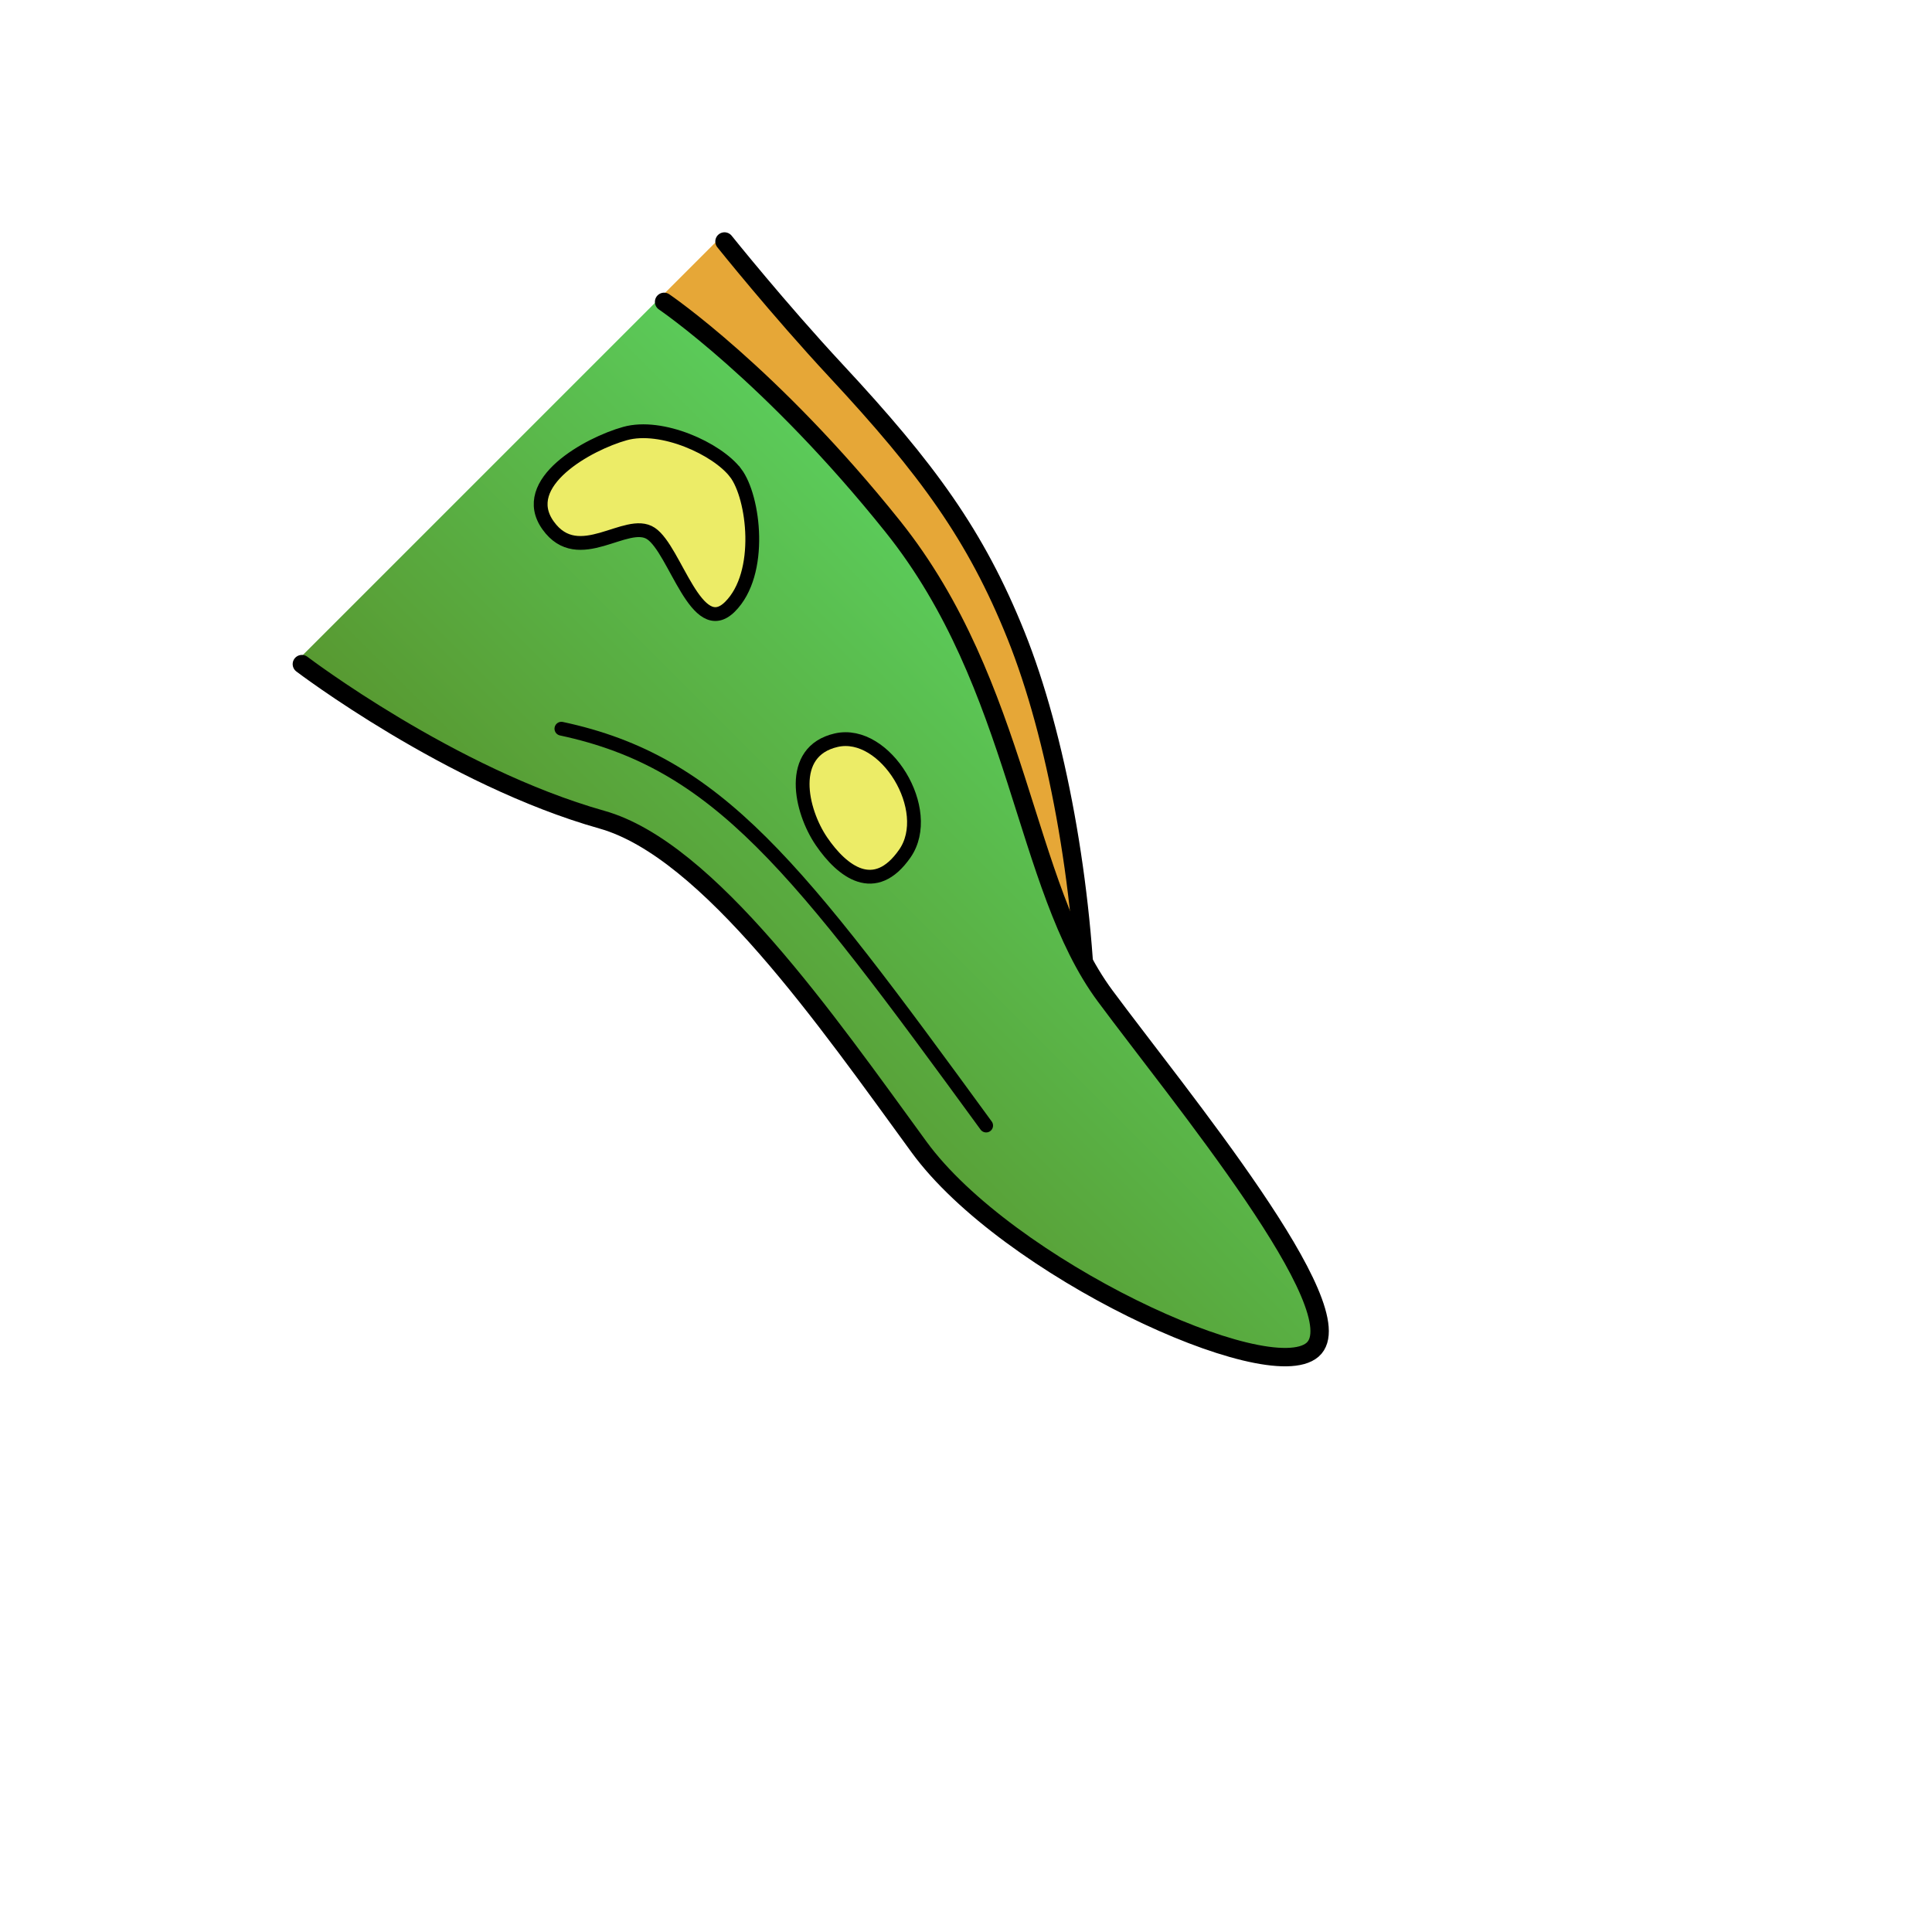
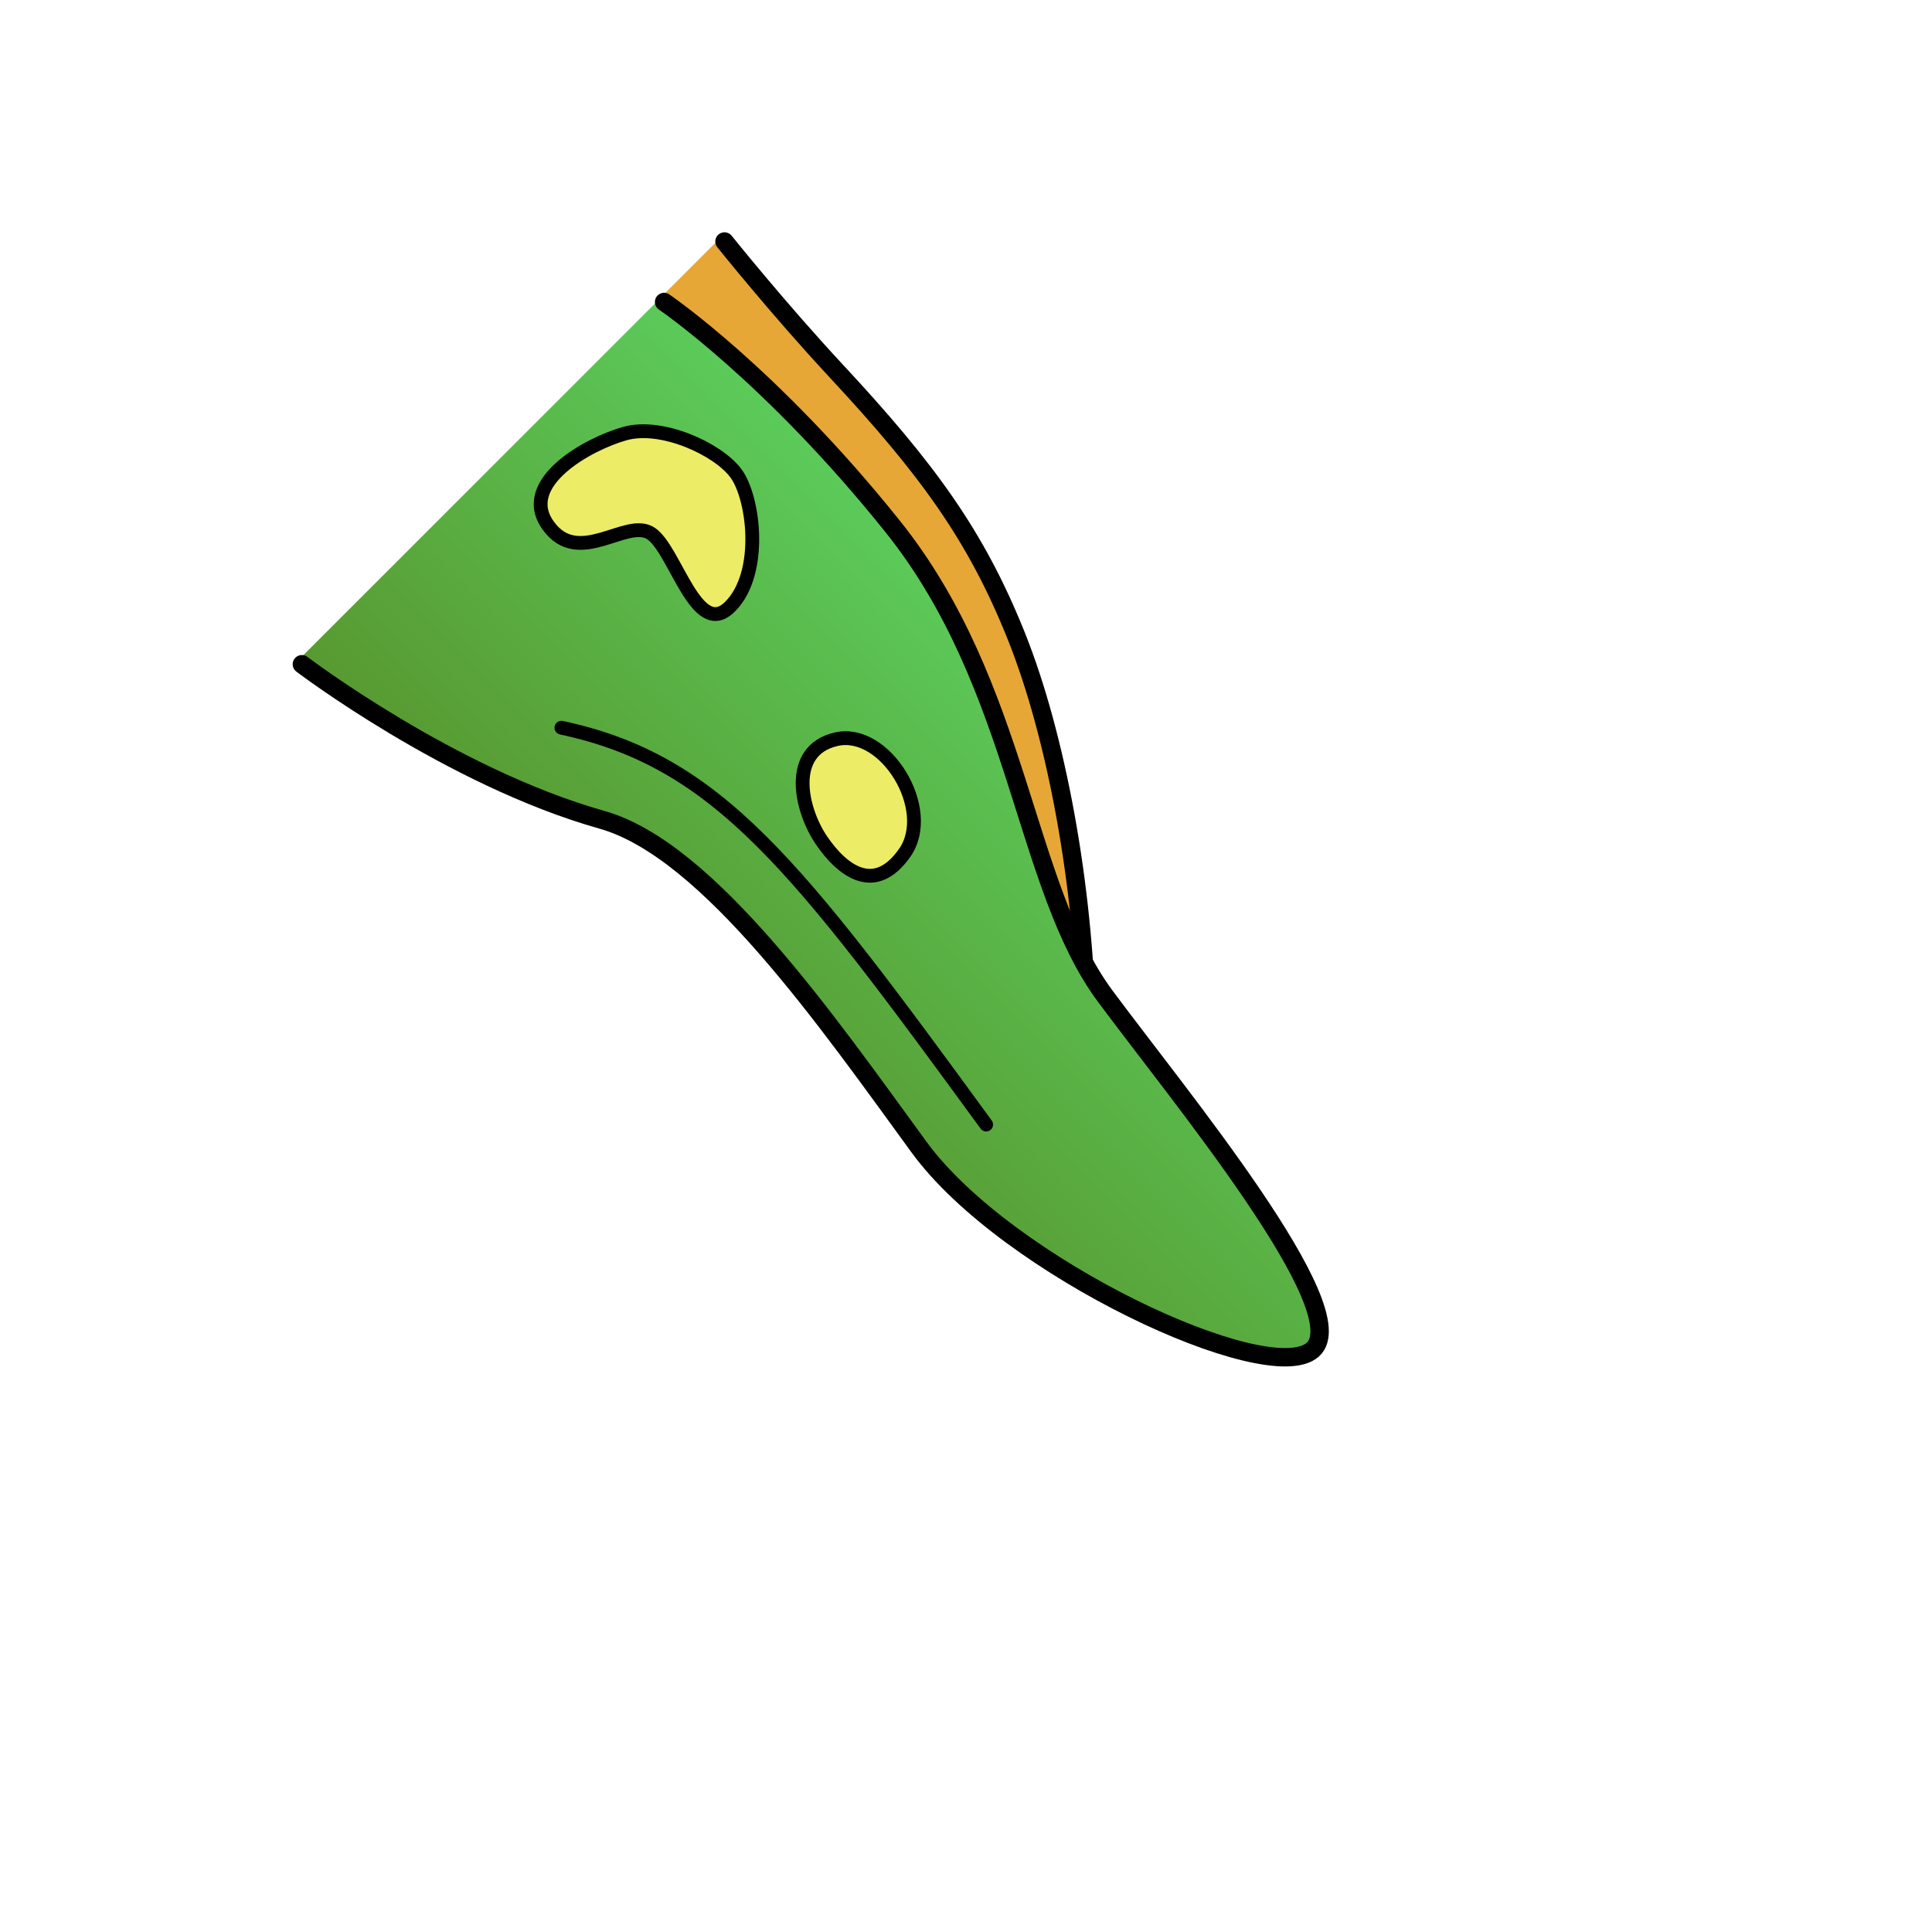
- <svg xmlns="http://www.w3.org/2000/svg" xmlns:xlink="http://www.w3.org/1999/xlink" width="84" height="84" id="svg2" version="1.1">
-   <defs id="defs4">
-     <linearGradient id="linearGradient3763">
-       <stop style="stop-color:#5bca59;stop-opacity:1;" offset="0" id="stop3765" />
-       <stop style="stop-color:#589931;stop-opacity:1;" offset="1" id="stop3767" />
+ <svg xmlns="http://www.w3.org/2000/svg" viewBox="0 0 84 84" version="1.1">
+   <defs>
+     <linearGradient id="a" y2="68.25" y1="52.5" gradientTransform="matrix(-1 0 0 1 84 968.36)" gradientUnits="userSpaceOnUse" x1="15.75" x2="31.5">
+       <stop offset="0" stop-color="#5bca59" />
+       <stop offset="1" stop-color="#589931" />
    </linearGradient>
-     <linearGradient id="linearGradient3763-4">
-       <stop style="stop-color:#5bca59;stop-opacity:1;" offset="0" id="stop3765-0" />
-       <stop style="stop-color:#589931;stop-opacity:1;" offset="1" id="stop3767-9" />
-     </linearGradient>
-     <linearGradient xlink:href="#linearGradient3763-5" id="linearGradient3769-1" x1="15.75" y1="52.5" x2="31.5" y2="68.25" gradientUnits="userSpaceOnUse" />
-     <linearGradient id="linearGradient3763-5">
-       <stop style="stop-color:#5bca59;stop-opacity:1;" offset="0" id="stop3765-2" />
-       <stop style="stop-color:#589931;stop-opacity:1;" offset="1" id="stop3767-7" />
-     </linearGradient>
-     <linearGradient xlink:href="#linearGradient3763-4-7" id="linearGradient3769-7-5" x1="15.75" y1="52.5" x2="31.5" y2="68.25" gradientUnits="userSpaceOnUse" gradientTransform="translate(42,926.3622)" />
-     <linearGradient id="linearGradient3763-4-7">
-       <stop style="stop-color:#5bca59;stop-opacity:1;" offset="0" id="stop3765-0-6" />
-       <stop style="stop-color:#589931;stop-opacity:1;" offset="1" id="stop3767-9-1" />
-     </linearGradient>
-     <linearGradient id="linearGradient3763-6">
-       <stop style="stop-color:#5bca59;stop-opacity:1;" offset="0" id="stop3765-9" />
-       <stop style="stop-color:#589931;stop-opacity:1;" offset="1" id="stop3767-8" />
-     </linearGradient>
-     <linearGradient id="linearGradient4109">
-       <stop style="stop-color:#5bca59;stop-opacity:1;" offset="0" id="stop4111" />
-       <stop style="stop-color:#589931;stop-opacity:1;" offset="1" id="stop4113" />
-     </linearGradient>
-     <linearGradient id="linearGradient3763-4-2">
-       <stop style="stop-color:#5bca59;stop-opacity:1;" offset="0" id="stop3765-0-3" />
-       <stop style="stop-color:#589931;stop-opacity:1;" offset="1" id="stop3767-9-8" />
-     </linearGradient>
-     <linearGradient id="linearGradient4120">
-       <stop style="stop-color:#5bca59;stop-opacity:1;" offset="0" id="stop4122" />
-       <stop style="stop-color:#589931;stop-opacity:1;" offset="1" id="stop4124" />
-     </linearGradient>
-     <linearGradient xlink:href="#linearGradient3763-7" id="linearGradient3769-78" x1="15.75" y1="52.5" x2="31.5" y2="68.25" gradientUnits="userSpaceOnUse" />
-     <linearGradient id="linearGradient3763-7">
-       <stop style="stop-color:#5bca59;stop-opacity:1;" offset="0" id="stop3765-8" />
-       <stop style="stop-color:#589931;stop-opacity:1;" offset="1" id="stop3767-1" />
-     </linearGradient>
-     <linearGradient xlink:href="#linearGradient3763-7" id="linearGradient4092-60" x1="15.75" y1="52.5" x2="31.5" y2="68.25" gradientUnits="userSpaceOnUse" />
-     <linearGradient id="linearGradient4244">
-       <stop style="stop-color:#5bca59;stop-opacity:1;" offset="0" id="stop4246" />
-       <stop style="stop-color:#589931;stop-opacity:1;" offset="1" id="stop4248" />
-     </linearGradient>
-     <linearGradient xlink:href="#linearGradient3763-0" id="linearGradient3769-0" x1="15.75" y1="52.5" x2="31.5" y2="68.25" gradientUnits="userSpaceOnUse" gradientTransform="matrix(-1,0,0,1,84,1094.362)" />
-     <linearGradient id="linearGradient3763-0">
-       <stop style="stop-color:#5bca59;stop-opacity:1;" offset="0" id="stop3765-7" />
-       <stop style="stop-color:#589931;stop-opacity:1;" offset="1" id="stop3767-2" />
-     </linearGradient>
-     <linearGradient xlink:href="#linearGradient3763-0" id="linearGradient4092-5" x1="15.75" y1="52.5" x2="31.5" y2="68.25" gradientUnits="userSpaceOnUse" gradientTransform="matrix(-1,0,0,1,84,1094.362)" />
-     <linearGradient id="linearGradient4369">
-       <stop style="stop-color:#5bca59;stop-opacity:1;" offset="0" id="stop4371" />
-       <stop style="stop-color:#589931;stop-opacity:1;" offset="1" id="stop4373" />
-     </linearGradient>
-     <linearGradient id="linearGradient3763-0-8">
-       <stop style="stop-color:#5bca59;stop-opacity:1;" offset="0" id="stop3765-7-3" />
-       <stop style="stop-color:#589931;stop-opacity:1;" offset="1" id="stop3767-2-5" />
-     </linearGradient>
-     <linearGradient id="linearGradient4435">
-       <stop style="stop-color:#5bca59;stop-opacity:1;" offset="0" id="stop4437" />
-       <stop style="stop-color:#589931;stop-opacity:1;" offset="1" id="stop4439" />
-     </linearGradient>
-     <linearGradient gradientTransform="translate(42,926.3622)" xlink:href="#linearGradient3763-6-2" id="linearGradient3769-8-7" x1="15.75" y1="52.5" x2="31.5" y2="68.25" gradientUnits="userSpaceOnUse" />
-     <linearGradient id="linearGradient3763-6-2">
-       <stop style="stop-color:#5bca59;stop-opacity:1;" offset="0" id="stop3765-9-1" />
-       <stop style="stop-color:#589931;stop-opacity:1;" offset="1" id="stop3767-8-4" />
-     </linearGradient>
-     <linearGradient gradientTransform="translate(42,926.3622)" xlink:href="#linearGradient3763-6-2" id="linearGradient4092-6-9" x1="15.75" y1="52.5" x2="31.5" y2="68.25" gradientUnits="userSpaceOnUse" />
-     <linearGradient id="linearGradient4501">
-       <stop style="stop-color:#5bca59;stop-opacity:1;" offset="0" id="stop4503" />
-       <stop style="stop-color:#589931;stop-opacity:1;" offset="1" id="stop4505" />
-     </linearGradient>
-     <linearGradient y2="68.25" x2="31.5" y1="52.5" x1="15.75" gradientTransform="translate(-63,1031.362)" gradientUnits="userSpaceOnUse" id="linearGradient4509" xlink:href="#linearGradient3763-6-2" />
-     <linearGradient y2="68.25" x2="31.5" y1="52.5" x1="15.75" gradientTransform="translate(-63,1031.362)" gradientUnits="userSpaceOnUse" id="linearGradient4511" xlink:href="#linearGradient3763-6-2" />
-     <linearGradient y2="68.25" x2="31.5" y1="52.5" x1="15.75" gradientTransform="translate(0,968.3622)" gradientUnits="userSpaceOnUse" id="linearGradient4509-3" xlink:href="#linearGradient3763-6-2-5" />
-     <linearGradient id="linearGradient3763-6-2-5">
-       <stop style="stop-color:#5bca59;stop-opacity:1;" offset="0" id="stop3765-9-1-0" />
-       <stop style="stop-color:#589931;stop-opacity:1;" offset="1" id="stop3767-8-4-7" />
-     </linearGradient>
-     <linearGradient y2="68.25" x2="31.5" y1="52.5" x1="15.75" gradientTransform="translate(0,968.3622)" gradientUnits="userSpaceOnUse" id="linearGradient4511-6" xlink:href="#linearGradient3763-6-2-5" />
-     <linearGradient id="linearGradient4593">
-       <stop style="stop-color:#5bca59;stop-opacity:1;" offset="0" id="stop4595" />
-       <stop style="stop-color:#589931;stop-opacity:1;" offset="1" id="stop4597" />
-     </linearGradient>
-     <linearGradient y2="68.25" x2="31.5" y1="52.5" x1="15.75" gradientTransform="matrix(-1,0,0,1,21,1031.362)" gradientUnits="userSpaceOnUse" id="linearGradient4600" xlink:href="#linearGradient3763-6-2-5" />
-     <linearGradient y2="68.25" x2="31.5" y1="52.5" x1="15.75" gradientTransform="matrix(-1,0,0,1,21,1031.362)" gradientUnits="userSpaceOnUse" id="linearGradient4602" xlink:href="#linearGradient3763-6-2-5" />
-     <linearGradient y2="68.25" x2="31.5" y1="52.5" x1="15.75" gradientTransform="matrix(-1,0,0,1,84,968.3622)" gradientUnits="userSpaceOnUse" id="linearGradient4600-3" xlink:href="#linearGradient3763-6-2-5-6" />
-     <linearGradient id="linearGradient3763-6-2-5-6">
-       <stop style="stop-color:#5bca59;stop-opacity:1;" offset="0" id="stop3765-9-1-0-4" />
-       <stop style="stop-color:#589931;stop-opacity:1;" offset="1" id="stop3767-8-4-7-4" />
-     </linearGradient>
-     <linearGradient y2="68.25" x2="31.5" y1="52.5" x1="15.75" gradientTransform="matrix(-1,0,0,1,84,968.3622)" gradientUnits="userSpaceOnUse" id="linearGradient4602-1" xlink:href="#linearGradient3763-6-2-5-6" />
-     <linearGradient id="linearGradient4664">
-       <stop style="stop-color:#5bca59;stop-opacity:1;" offset="0" id="stop4666" />
-       <stop style="stop-color:#589931;stop-opacity:1;" offset="1" id="stop4668" />
-     </linearGradient>
-     <linearGradient y2="68.25" x2="31.5" y1="52.5" x1="15.75" gradientTransform="translate(0,968.3622)" gradientUnits="userSpaceOnUse" id="linearGradient4509-5" xlink:href="#linearGradient3763-6-2-7" />
-     <linearGradient id="linearGradient3763-6-2-7">
-       <stop style="stop-color:#5bca59;stop-opacity:1;" offset="0" id="stop3765-9-1-4" />
-       <stop style="stop-color:#589931;stop-opacity:1;" offset="1" id="stop3767-8-4-73" />
-     </linearGradient>
-     <linearGradient y2="68.25" x2="31.5" y1="52.5" x1="15.75" gradientTransform="translate(0,968.3622)" gradientUnits="userSpaceOnUse" id="linearGradient4511-4" xlink:href="#linearGradient3763-6-2-7" />
-     <linearGradient id="linearGradient4735">
-       <stop style="stop-color:#5bca59;stop-opacity:1;" offset="0" id="stop4737" />
-       <stop style="stop-color:#589931;stop-opacity:1;" offset="1" id="stop4739" />
-     </linearGradient>
-     <linearGradient y2="68.25" x2="31.5" y1="52.5" x1="15.75" gradientTransform="translate(0,968.3622)" gradientUnits="userSpaceOnUse" id="linearGradient4509-8" xlink:href="#linearGradient3763-6-2-8" />
-     <linearGradient id="linearGradient3763-6-2-8">
-       <stop style="stop-color:#5bca59;stop-opacity:1;" offset="0" id="stop3765-9-1-1" />
-       <stop style="stop-color:#589931;stop-opacity:1;" offset="1" id="stop3767-8-4-5" />
-     </linearGradient>
-     <linearGradient y2="68.25" x2="31.5" y1="52.5" x1="15.75" gradientTransform="translate(0,968.3622)" gradientUnits="userSpaceOnUse" id="linearGradient4511-2" xlink:href="#linearGradient3763-6-2-8" />
-     <linearGradient id="linearGradient4788">
-       <stop style="stop-color:#5bca59;stop-opacity:1;" offset="0" id="stop4790" />
-       <stop style="stop-color:#589931;stop-opacity:1;" offset="1" id="stop4792" />
-     </linearGradient>
-     <linearGradient id="linearGradient3763-6-2-5-9">
-       <stop style="stop-color:#5bca59;stop-opacity:1;" offset="0" id="stop3765-9-1-0-3" />
-       <stop style="stop-color:#589931;stop-opacity:1;" offset="1" id="stop3767-8-4-7-1" />
-     </linearGradient>
-     <linearGradient id="linearGradient4956">
-       <stop style="stop-color:#5bca59;stop-opacity:1;" offset="0" id="stop4958" />
-       <stop style="stop-color:#589931;stop-opacity:1;" offset="1" id="stop4960" />
-     </linearGradient>
-     <linearGradient id="linearGradient3763-6-2-55">
-       <stop style="stop-color:#5bca59;stop-opacity:1;" offset="0" id="stop3765-9-1-5" />
-       <stop style="stop-color:#589931;stop-opacity:1;" offset="1" id="stop3767-8-4-6" />
-     </linearGradient>
-     <linearGradient id="linearGradient4967">
-       <stop style="stop-color:#5bca59;stop-opacity:1;" offset="0" id="stop4969" />
-       <stop style="stop-color:#589931;stop-opacity:1;" offset="1" id="stop4971" />
-     </linearGradient>
-     <linearGradient id="linearGradient3763-0-9">
-       <stop style="stop-color:#5bca59;stop-opacity:1;" offset="0" id="stop3765-7-4" />
-       <stop style="stop-color:#589931;stop-opacity:1;" offset="1" id="stop3767-2-6" />
-     </linearGradient>
-     <linearGradient id="linearGradient4978">
-       <stop style="stop-color:#5bca59;stop-opacity:1;" offset="0" id="stop4980" />
-       <stop style="stop-color:#589931;stop-opacity:1;" offset="1" id="stop4982" />
-     </linearGradient>
-     <linearGradient xlink:href="#linearGradient3763-4-2-9" id="linearGradient3769-7-6-4" x1="15.75" y1="52.5" x2="31.5" y2="68.25" gradientUnits="userSpaceOnUse" gradientTransform="translate(189,905.362)" />
-     <linearGradient id="linearGradient3763-4-2-9">
-       <stop style="stop-color:#5bca59;stop-opacity:1;" offset="0" id="stop3765-0-3-0" />
-       <stop style="stop-color:#589931;stop-opacity:1;" offset="1" id="stop3767-9-8-5" />
-     </linearGradient>
-     <linearGradient gradientTransform="translate(147,-21.00015)" xlink:href="#linearGradient3763-4-2-9" id="linearGradient4084-2-3" x1="57.75" y1="978.862" x2="73.5" y2="994.612" gradientUnits="userSpaceOnUse" />
-     <linearGradient id="linearGradient4989">
-       <stop style="stop-color:#5bca59;stop-opacity:1;" offset="0" id="stop4991" />
-       <stop style="stop-color:#589931;stop-opacity:1;" offset="1" id="stop4993" />
-     </linearGradient>
-     <linearGradient gradientTransform="translate(126,968.3621)" xlink:href="#linearGradient3763-6-1" id="linearGradient3769-8-9" x1="15.75" y1="52.5" x2="31.5" y2="68.25" gradientUnits="userSpaceOnUse" />
-     <linearGradient id="linearGradient3763-6-1">
-       <stop style="stop-color:#5bca59;stop-opacity:1;" offset="0" id="stop3765-9-2" />
-       <stop style="stop-color:#589931;stop-opacity:1;" offset="1" id="stop3767-8-8" />
-     </linearGradient>
-     <linearGradient gradientTransform="translate(126,968.3621)" xlink:href="#linearGradient3763-6-1" id="linearGradient4092-6-8" x1="15.75" y1="52.5" x2="31.5" y2="68.25" gradientUnits="userSpaceOnUse" />
-     <linearGradient id="linearGradient5000">
-       <stop style="stop-color:#5bca59;stop-opacity:1;" offset="0" id="stop5002" />
-       <stop style="stop-color:#589931;stop-opacity:1;" offset="1" id="stop5004" />
-     </linearGradient>
-     <linearGradient xlink:href="#linearGradient3763-6" id="linearGradient5223" gradientUnits="userSpaceOnUse" gradientTransform="translate(0,968.3622)" x1="15.75" y1="52.5" x2="31.5" y2="68.25" />
-     <linearGradient xlink:href="#linearGradient3763-6" id="linearGradient5225" gradientUnits="userSpaceOnUse" gradientTransform="translate(0,968.3622)" x1="15.75" y1="52.5" x2="31.5" y2="68.25" />
-     <linearGradient id="linearGradient3763-6-2-9">
-       <stop style="stop-color:#5bca59;stop-opacity:1;" offset="0" id="stop3765-9-1-8" />
-       <stop style="stop-color:#589931;stop-opacity:1;" offset="1" id="stop3767-8-4-56" />
-     </linearGradient>
-     <linearGradient id="linearGradient5242">
-       <stop style="stop-color:#5bca59;stop-opacity:1;" offset="0" id="stop5244" />
-       <stop style="stop-color:#589931;stop-opacity:1;" offset="1" id="stop5246" />
-     </linearGradient>
-     <linearGradient xlink:href="#linearGradient3763-6-27" id="linearGradient5223-7" gradientUnits="userSpaceOnUse" gradientTransform="matrix(-1,0,0,1,147,1031.362)" x1="15.75" y1="52.5" x2="31.5" y2="68.25" />
-     <linearGradient id="linearGradient3763-6-27">
-       <stop style="stop-color:#5bca59;stop-opacity:1;" offset="0" id="stop3765-9-26" />
-       <stop style="stop-color:#589931;stop-opacity:1;" offset="1" id="stop3767-8-47" />
-     </linearGradient>
-     <linearGradient xlink:href="#linearGradient3763-6-27" id="linearGradient5225-1" gradientUnits="userSpaceOnUse" gradientTransform="matrix(-1,0,0,1,147,1031.362)" x1="15.75" y1="52.5" x2="31.5" y2="68.25" />
-     <linearGradient id="linearGradient5253">
-       <stop style="stop-color:#5bca59;stop-opacity:1;" offset="0" id="stop5255" />
-       <stop style="stop-color:#589931;stop-opacity:1;" offset="1" id="stop5257" />
-     </linearGradient>
-     <linearGradient xlink:href="#linearGradient3763-6-4" id="linearGradient5223-3" gradientUnits="userSpaceOnUse" gradientTransform="translate(0,968.3622)" x1="15.75" y1="52.5" x2="31.5" y2="68.25" />
-     <linearGradient id="linearGradient3763-6-4">
-       <stop style="stop-color:#5bca59;stop-opacity:1;" offset="0" id="stop3765-9-7" />
-       <stop style="stop-color:#589931;stop-opacity:1;" offset="1" id="stop3767-8-88" />
-     </linearGradient>
-     <linearGradient xlink:href="#linearGradient3763-6-4" id="linearGradient5225-16" gradientUnits="userSpaceOnUse" gradientTransform="translate(0,968.3622)" x1="15.75" y1="52.5" x2="31.5" y2="68.25" />
-     <linearGradient id="linearGradient5365">
-       <stop style="stop-color:#5bca59;stop-opacity:1;" offset="0" id="stop5367" />
-       <stop style="stop-color:#589931;stop-opacity:1;" offset="1" id="stop5369" />
-     </linearGradient>
-     <linearGradient xlink:href="#linearGradient3763-6-17" id="linearGradient5223-6" gradientUnits="userSpaceOnUse" gradientTransform="translate(0,968.3622)" x1="15.75" y1="52.5" x2="31.5" y2="68.25" />
-     <linearGradient id="linearGradient3763-6-17">
-       <stop style="stop-color:#5bca59;stop-opacity:1;" offset="0" id="stop3765-9-23" />
-       <stop style="stop-color:#589931;stop-opacity:1;" offset="1" id="stop3767-8-7" />
-     </linearGradient>
-     <linearGradient xlink:href="#linearGradient3763-6-17" id="linearGradient5225-8" gradientUnits="userSpaceOnUse" gradientTransform="translate(0,968.3622)" x1="15.75" y1="52.5" x2="31.5" y2="68.25" />
-     <linearGradient id="linearGradient5438">
-       <stop style="stop-color:#5bca59;stop-opacity:1;" offset="0" id="stop5440" />
-       <stop style="stop-color:#589931;stop-opacity:1;" offset="1" id="stop5442" />
-     </linearGradient>
-     <linearGradient y2="68.25" x2="52.5" y1="52.5" x1="68.25" gradientTransform="translate(0,968.3622)" gradientUnits="userSpaceOnUse" id="linearGradient5445" xlink:href="#linearGradient3763-6-17" />
-     <linearGradient y2="68.25" x2="52.5" y1="52.5" x1="68.25" gradientTransform="translate(0,968.3622)" gradientUnits="userSpaceOnUse" id="linearGradient5447" xlink:href="#linearGradient3763-6-17" />
-     <linearGradient xlink:href="#linearGradient3763-6-27-1" id="linearGradient5223-7-8" gradientUnits="userSpaceOnUse" gradientTransform="matrix(-1,0,0,1,147,1031.362)" x1="15.75" y1="52.5" x2="31.5" y2="68.25" />
-     <linearGradient id="linearGradient3763-6-27-1">
-       <stop style="stop-color:#5bca59;stop-opacity:1;" offset="0" id="stop3765-9-26-0" />
-       <stop style="stop-color:#589931;stop-opacity:1;" offset="1" id="stop3767-8-47-9" />
-     </linearGradient>
-     <linearGradient xlink:href="#linearGradient3763-6-27-1" id="linearGradient5225-1-2" gradientUnits="userSpaceOnUse" gradientTransform="matrix(-1,0,0,1,147,1031.362)" x1="15.75" y1="52.5" x2="31.5" y2="68.25" />
-     <linearGradient id="linearGradient5573">
-       <stop style="stop-color:#5bca59;stop-opacity:1;" offset="0" id="stop5575" />
-       <stop style="stop-color:#589931;stop-opacity:1;" offset="1" id="stop5577" />
-     </linearGradient>
-     <linearGradient xlink:href="#linearGradient3763-6-27-5" id="linearGradient5223-7-1" gradientUnits="userSpaceOnUse" gradientTransform="matrix(-1,0,0,1,147,1031.362)" x1="15.75" y1="52.5" x2="31.5" y2="68.25" />
-     <linearGradient id="linearGradient3763-6-27-5">
-       <stop style="stop-color:#5bca59;stop-opacity:1;" offset="0" id="stop3765-9-26-7" />
-       <stop style="stop-color:#589931;stop-opacity:1;" offset="1" id="stop3767-8-47-3" />
-     </linearGradient>
-     <linearGradient xlink:href="#linearGradient3763-6-27-5" id="linearGradient5225-1-3" gradientUnits="userSpaceOnUse" gradientTransform="matrix(-1,0,0,1,147,1031.362)" x1="15.75" y1="52.5" x2="31.5" y2="68.25" />
-     <linearGradient id="linearGradient5644">
-       <stop style="stop-color:#5bca59;stop-opacity:1;" offset="0" id="stop5646" />
-       <stop style="stop-color:#589931;stop-opacity:1;" offset="1" id="stop5648" />
-     </linearGradient>
-     <linearGradient y2="68.25" x2="52.5" y1="52.5" x1="68.25" gradientTransform="matrix(-1,0,0,1,147,1031.362)" gradientUnits="userSpaceOnUse" id="linearGradient5651" xlink:href="#linearGradient3763-6-27-5" />
-     <linearGradient y2="68.25" x2="52.5" y1="52.5" x1="68.25" gradientTransform="matrix(-1,0,0,1,147,1031.362)" gradientUnits="userSpaceOnUse" id="linearGradient5653" xlink:href="#linearGradient3763-6-27-5" />
-     <linearGradient xlink:href="#linearGradient3763-0" id="linearGradient3175" gradientUnits="userSpaceOnUse" gradientTransform="matrix(-1,0,0,1,84,968.3622)" x1="15.75" y1="52.5" x2="31.5" y2="68.25" />
-     <linearGradient xlink:href="#linearGradient3763-0" id="linearGradient3177" gradientUnits="userSpaceOnUse" gradientTransform="matrix(-1,0,0,1,84,968.3622)" x1="15.75" y1="52.5" x2="31.5" y2="68.25" />
  </defs>
-   <g id="layer1" transform="translate(0,-968.3622)">
-     <path style="fill:#e6a737;fill-opacity:1;stroke:#e6a737;stroke-width:0.5;stroke-miterlimit:4;stroke-opacity:1;stroke-dasharray:none" d="m 47.25,1012.987 -18.375,-28.875 0,-2.625 2.625,-2.625 c 0,0 2.349,2.933 4.844,5.615 3.987,4.286 6.088,7.168 7.833,11.514 1.745,4.346 2.947,10.848 3.073,16.996 z" id="path3795-21" />
-     <path style="fill:none;stroke:#000000;stroke-width:0.8;stroke-linecap:round;stroke-miterlimit:4;stroke-opacity:1;stroke-dasharray:none" d="m 31.5,978.862 c 0,0 2.349,2.933 4.844,5.615 3.987,4.286 6.088,7.168 7.833,11.514 1.745,4.346 2.947,10.848 3.073,16.996" id="path3795-5-4" />
-     <path style="fill:url(#linearGradient3175);fill-opacity:1;stroke:url(#linearGradient3177);stroke-width:0.5;stroke-miterlimit:4;stroke-opacity:1;stroke-dasharray:none" d="m 48.057,1011.674 c -3.571,-4.806 -3.702,-13.499 -9.238,-20.419 -5.288,-6.61 -9.945,-9.768 -9.945,-9.768 l -15.75,15.75 c 0,0 6.454,4.904 13.049,6.765 4.628,1.306 9.797,8.766 13.788,14.236 3.819,5.233 15.162,10.5 17.106,8.809 1.943,-1.691 -5.841,-11.092 -9.011,-15.372 z" id="path3757-8" />
-     <path style="fill:none;stroke:#000000;stroke-width:0.8;stroke-linecap:round;stroke-miterlimit:4;stroke-opacity:1;stroke-dasharray:none" d="m 13.125,997.237 c 0,0 6.454,4.904 13.049,6.764 4.628,1.306 9.797,8.766 13.788,14.236 3.819,5.233 15.162,10.5 17.106,8.809 1.943,-1.691 -5.841,-11.092 -9.011,-15.372 -3.571,-4.806 -3.702,-13.499 -9.238,-20.419 -5.288,-6.61 -9.945,-9.768 -9.945,-9.768" id="path3757-9-6" />
-     <path style="fill:none;stroke:#000000;stroke-width:0.6;stroke-linecap:round;stroke-linejoin:miter;stroke-miterlimit:4;stroke-opacity:1;stroke-dasharray:none" d="m 24.409,1000.045 c 6.816,1.454 10.223,5.956 18.467,17.254" id="path3773-5-2-3-5-8-4" />
-     <path style="fill:#ecec67;fill-opacity:1;stroke:#000000;stroke-width:0.6;stroke-linecap:butt;stroke-linejoin:miter;stroke-miterlimit:4;stroke-opacity:1;stroke-dasharray:none" d="m 31.983,988.923 c -0.799,-1.052 -3.216,-2.153 -4.807,-1.711 -1.592,0.442 -4.673,2.138 -3.346,3.994 1.326,1.857 3.413,-0.355 4.474,0.353 1.061,0.707 1.974,4.632 3.433,3.184 1.458,-1.448 1.045,-4.768 0.247,-5.82 z" id="path3775-17-89-9-6" />
-     <path style="fill:#ecec67;fill-opacity:1;stroke:#000000;stroke-width:0.6;stroke-linecap:butt;stroke-linejoin:miter;stroke-miterlimit:4;stroke-opacity:1;stroke-dasharray:none" d="m 36.358,1000.544 c -2.134,0.489 -1.548,3.071 -0.641,4.398 0.907,1.327 2.319,2.409 3.625,0.53 1.306,-1.879 -0.85,-5.417 -2.984,-4.928 z" id="path3775-1-1-2-0-8" />
+   <g transform="translate(0 -968.36)">
+     <path fill="#e6a737" stroke-width=".5" stroke="#e6a737" d="m47.25 1013-18.375-28.875v-2.625l2.625-2.625s2.349 2.933 4.844 5.615c3.987 4.286 6.088 7.168 7.833 11.514 1.745 4.346 2.947 10.848 3.073 16.996z" />
+     <path fill="none" stroke-linecap="round" stroke-width=".8" stroke="#000" d="m31.5 978.86s2.349 2.933 4.844 5.615c3.987 4.286 6.088 7.168 7.833 11.514 1.745 4.346 2.947 10.848 3.073 16.996" />
+     <path fill="url(#a)" stroke-width=".5" stroke="url(#a)" d="m48.057 1011.7c-3.571-4.806-3.702-13.499-9.238-20.419-5.288-6.61-9.945-9.768-9.945-9.768l-15.75 15.75s6.454 4.904 13.049 6.765c4.628 1.306 9.797 8.766 13.788 14.236 3.819 5.233 15.162 10.5 17.106 8.809 1.944-1.691-5.841-11.092-9.011-15.372z" />
+     <path fill="none" stroke-linecap="round" stroke-width=".8" stroke="#000" d="m13.125 997.24s6.454 4.904 13.049 6.764c4.628 1.306 9.797 8.766 13.788 14.236 3.819 5.233 15.162 10.5 17.106 8.809 1.944-1.691-5.841-11.092-9.011-15.372-3.571-4.806-3.702-13.499-9.238-20.419-5.288-6.61-9.945-9.768-9.945-9.768" />
+     <path fill="none" stroke-linecap="round" stroke-width=".6" stroke="#000" d="m24.409 1e3c6.816 1.454 10.223 5.956 18.467 17.254" />
+     <path fill="#ecec67" stroke-width=".6" stroke="#000" d="m31.983 988.92c-0.799-1.052-3.216-2.153-4.807-1.711s-4.673 2.138-3.346 3.994c1.326 1.857 3.413-0.355 4.474 0.353 1.061 0.707 1.974 4.632 3.433 3.184s1.045-4.768 0.247-5.82z" />
+     <path fill="#ecec67" stroke-width=".6" stroke="#000" d="m36.358 1000.5c-2.134 0.489-1.548 3.071-0.641 4.398 0.907 1.327 2.319 2.409 3.625 0.53 1.306-1.879-0.85-5.417-2.984-4.928z" />
  </g>
</svg>
